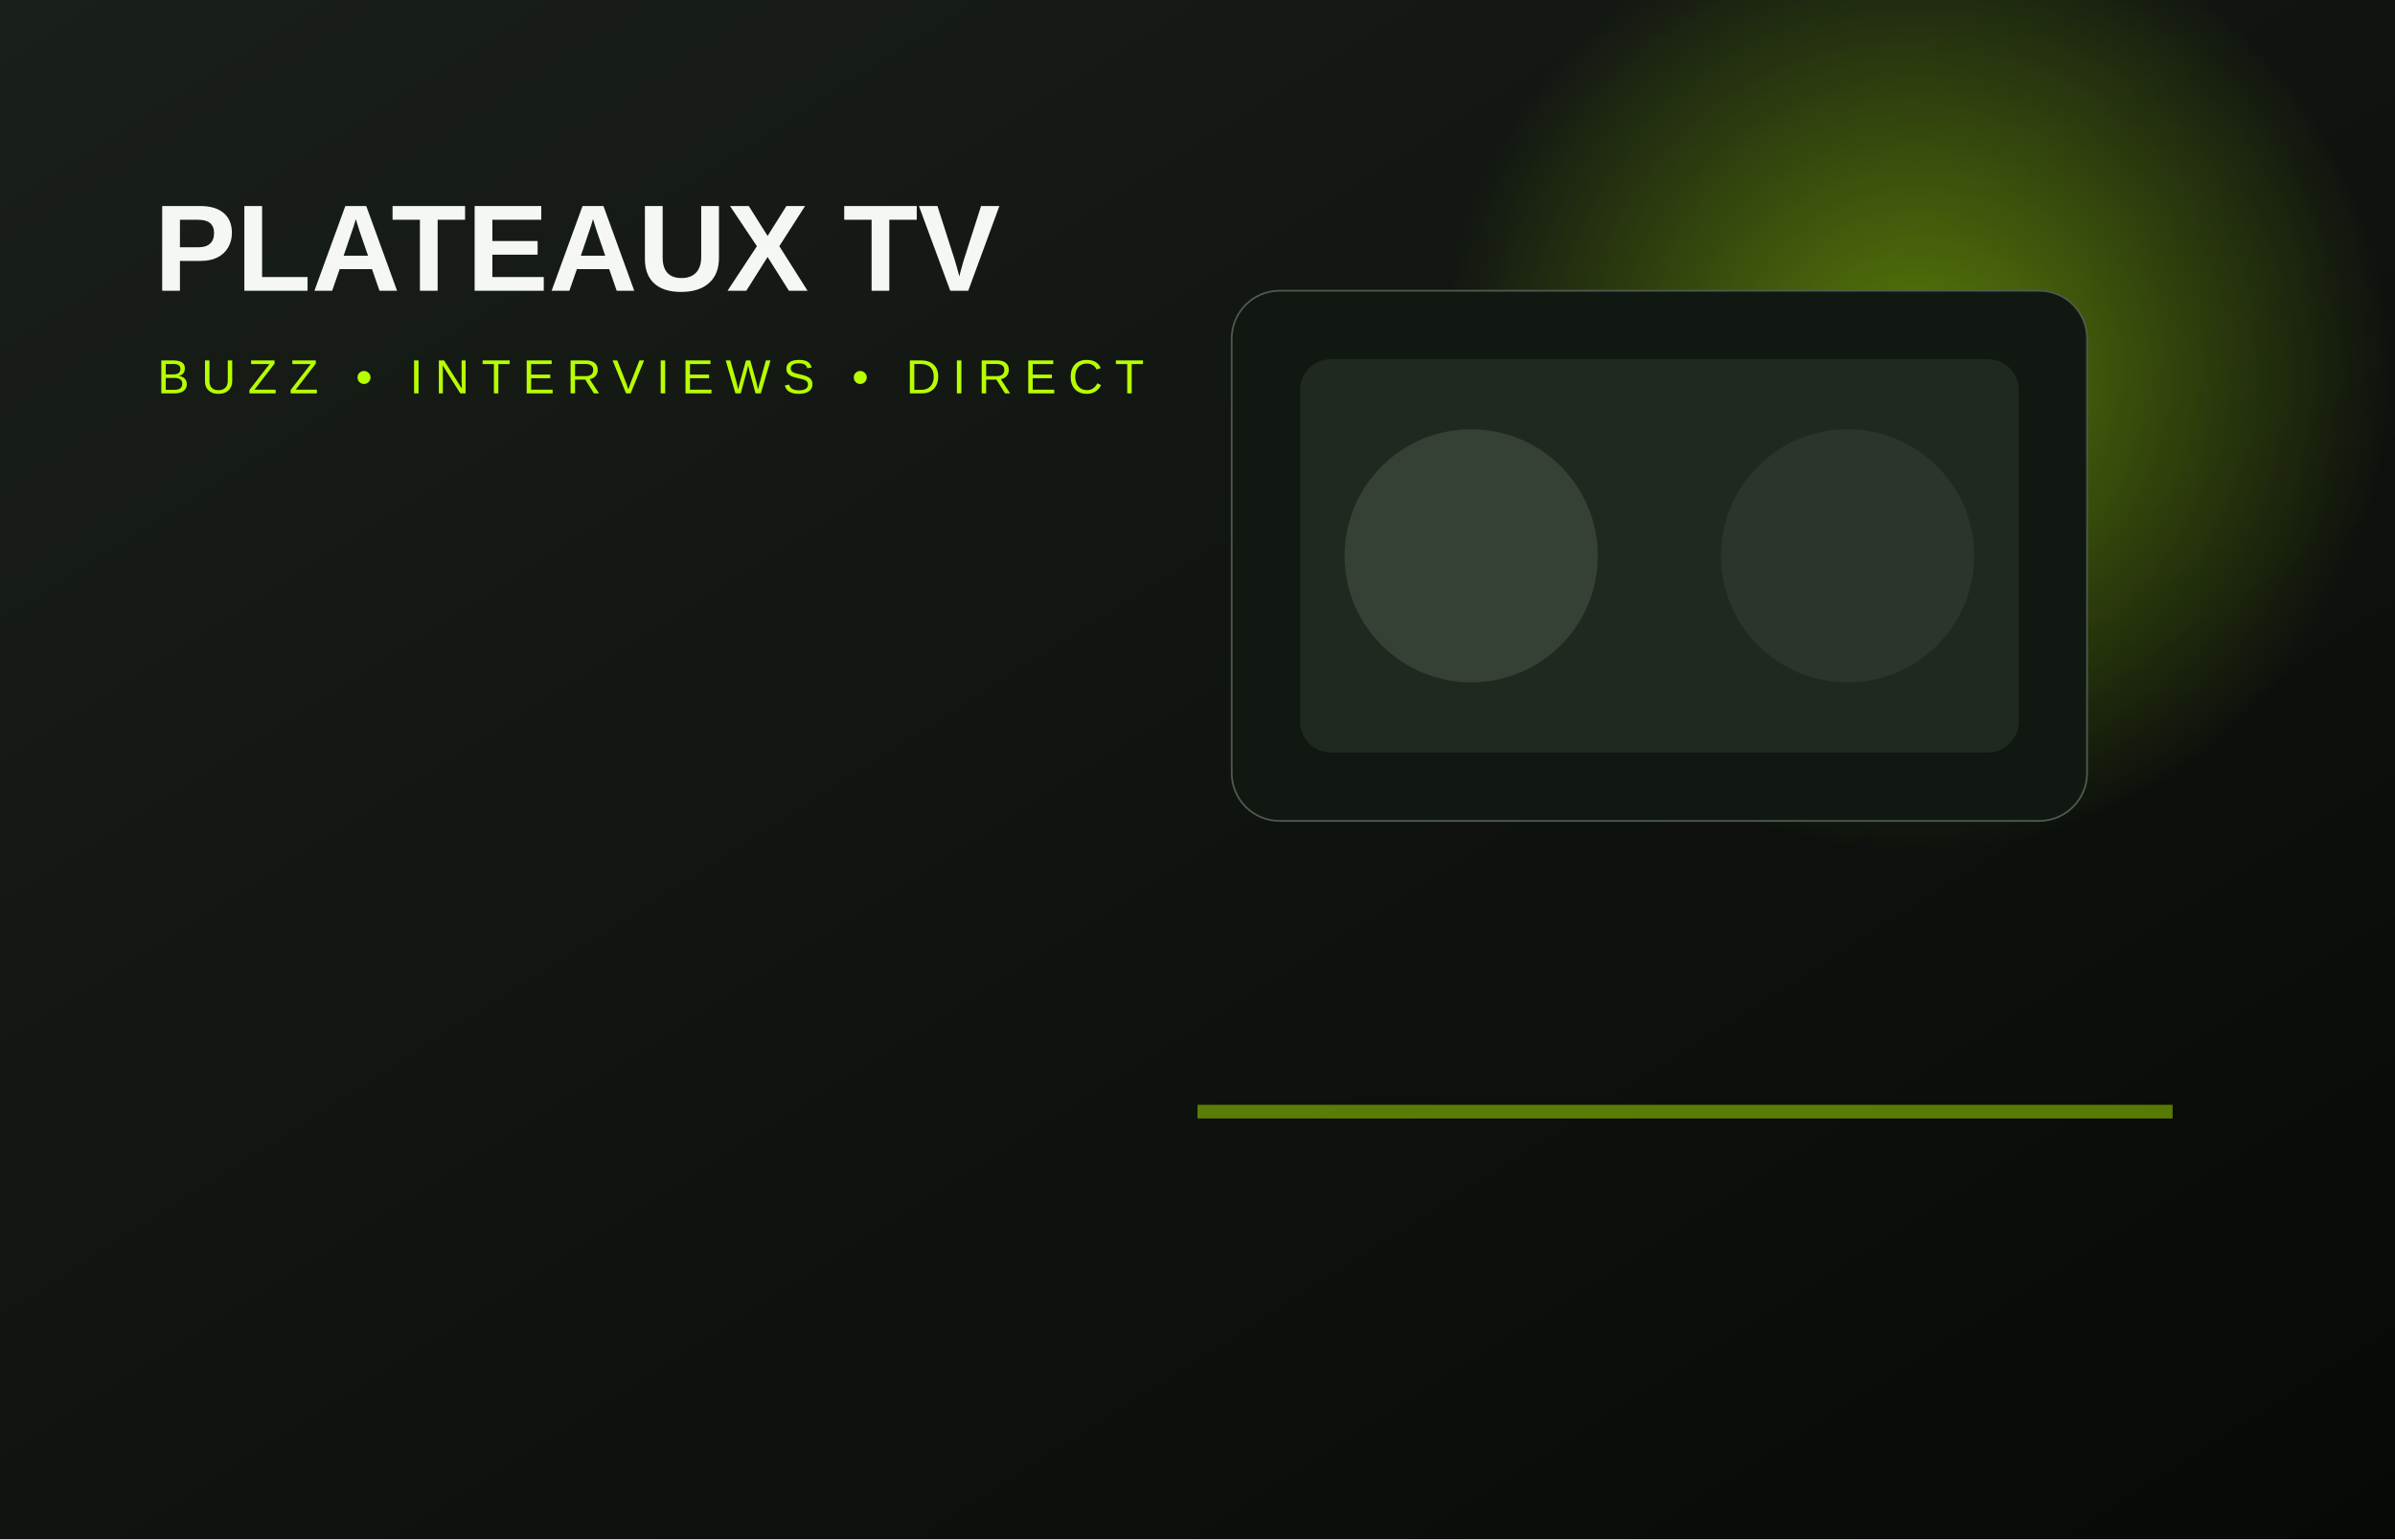
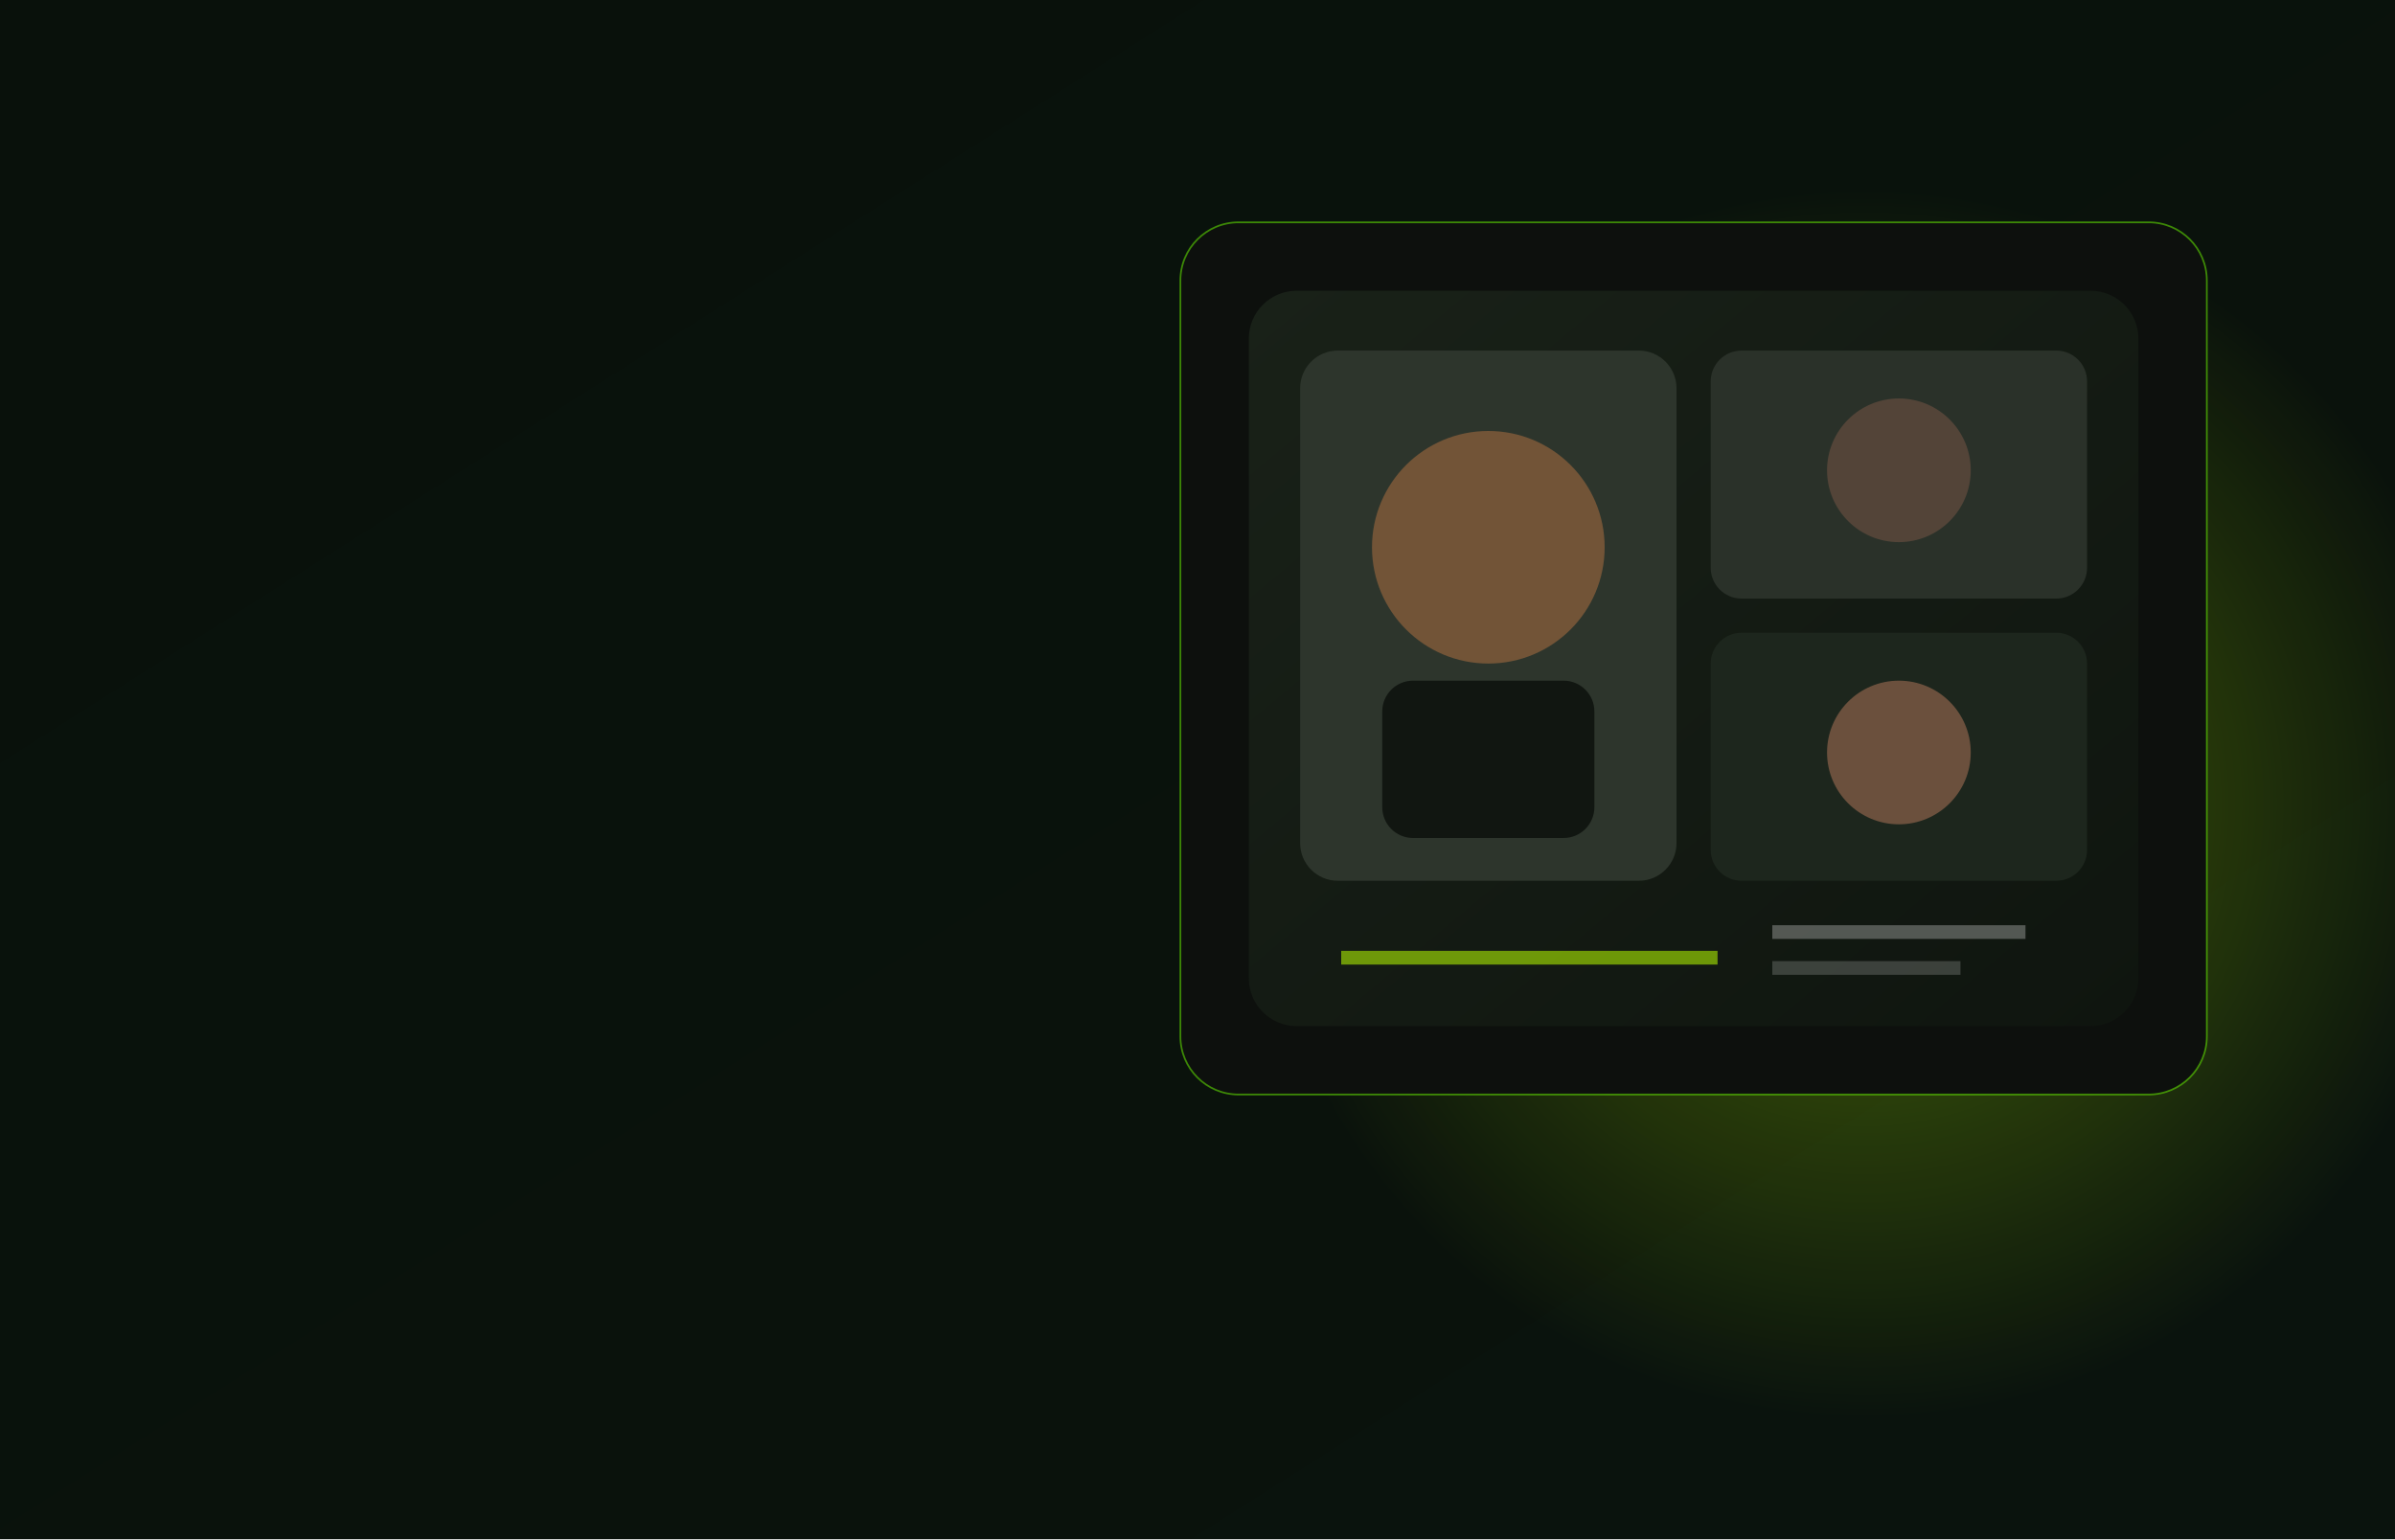
<svg xmlns="http://www.w3.org/2000/svg" width="1400" height="900" viewBox="0 0 1400 900">
  <defs>
-     <linearGradient id="g" x1="0" y1="0" x2="1" y2="1">
-       <stop stop-color="#191f19" />
-       <stop offset="1" stop-color="#070907" />
+     <linearGradient id="bg" x1="0" y1="0" x2="1" y2="1">
+       <stop stop-color="#09110b" />
+       <stop offset="1" stop-color="#0a130d" />
    </linearGradient>
-     <radialGradient id="r">
-       <stop stop-color="#b7ff00" stop-opacity=".45" />
+     <linearGradient id="card" x1="0" y1="0" x2="1" y2="1">
+       <stop stop-color="#192118" />
+       <stop offset="1" stop-color="#0f150f" />
+     </linearGradient>
+     <radialGradient id="glow">
+       <stop stop-color="#b7ff00" stop-opacity=".35" />
      <stop offset="1" stop-color="#b7ff00" stop-opacity="0" />
    </radialGradient>
  </defs>
-   <rect width="1400" height="900" fill="url(#g)" />
-   <circle cx="1120" cy="220" r="280" fill="url(#r)" />
-   <rect x="720" y="170" width="500" height="310" rx="28" fill="#111711" stroke="#4e5b4e" />
-   <rect x="760" y="210" width="420" height="230" rx="18" fill="#202920" />
-   <circle cx="860" cy="325" r="74" fill="#354135" />
-   <circle cx="1080" cy="325" r="74" fill="#2b352b" />
-   <path d="M700 650h570" stroke="#b7ff00" stroke-opacity=".45" stroke-width="8" />
-   <text x="90" y="170" fill="#f5f7f4" font-family="Arial" font-size="72" font-weight="700">PLATEAUX TV</text>
-   <text x="92" y="230" fill="#b7ff00" font-family="Arial" font-size="28" letter-spacing="7">BUZZ • INTERVIEWS • DIRECT</text>
+   <rect width="1400" height="900" fill="url(#bg)" />
+   <circle cx="1090" cy="470" r="360" fill="url(#glow)" />
+   <rect x="690" y="130" width="600" height="510" rx="34" fill="#0d100d" stroke="#6eff00" stroke-opacity=".5" />
+   <rect x="730" y="170" width="520" height="430" rx="28" fill="url(#card)" />
+   <rect x="760" y="205" width="220" height="310" rx="22" fill="#2d352c" />
+   <rect x="1000" y="205" width="220" height="145" rx="18" fill="#2a3129" />
+   <rect x="1000" y="370" width="220" height="145" rx="18" fill="#1d261d" />
+   <circle cx="870" cy="320" r="68" fill="#725437" />
+   <rect x="808" y="398" width="124" height="92" rx="18" fill="#111611" />
+   <circle cx="1110" cy="275" r="42" fill="#534438" />
+   <circle cx="1110" cy="440" r="42" fill="#6b503d" />
+   <path d="M784 560h220" stroke="#b7ff00" stroke-width="8" stroke-opacity=".55" />
+   <path d="M1036 545h148" stroke="#ffffff" stroke-opacity=".28" stroke-width="8" />
+   <path d="M1036 566h110" stroke="#ffffff" stroke-opacity=".18" stroke-width="8" />
</svg>
